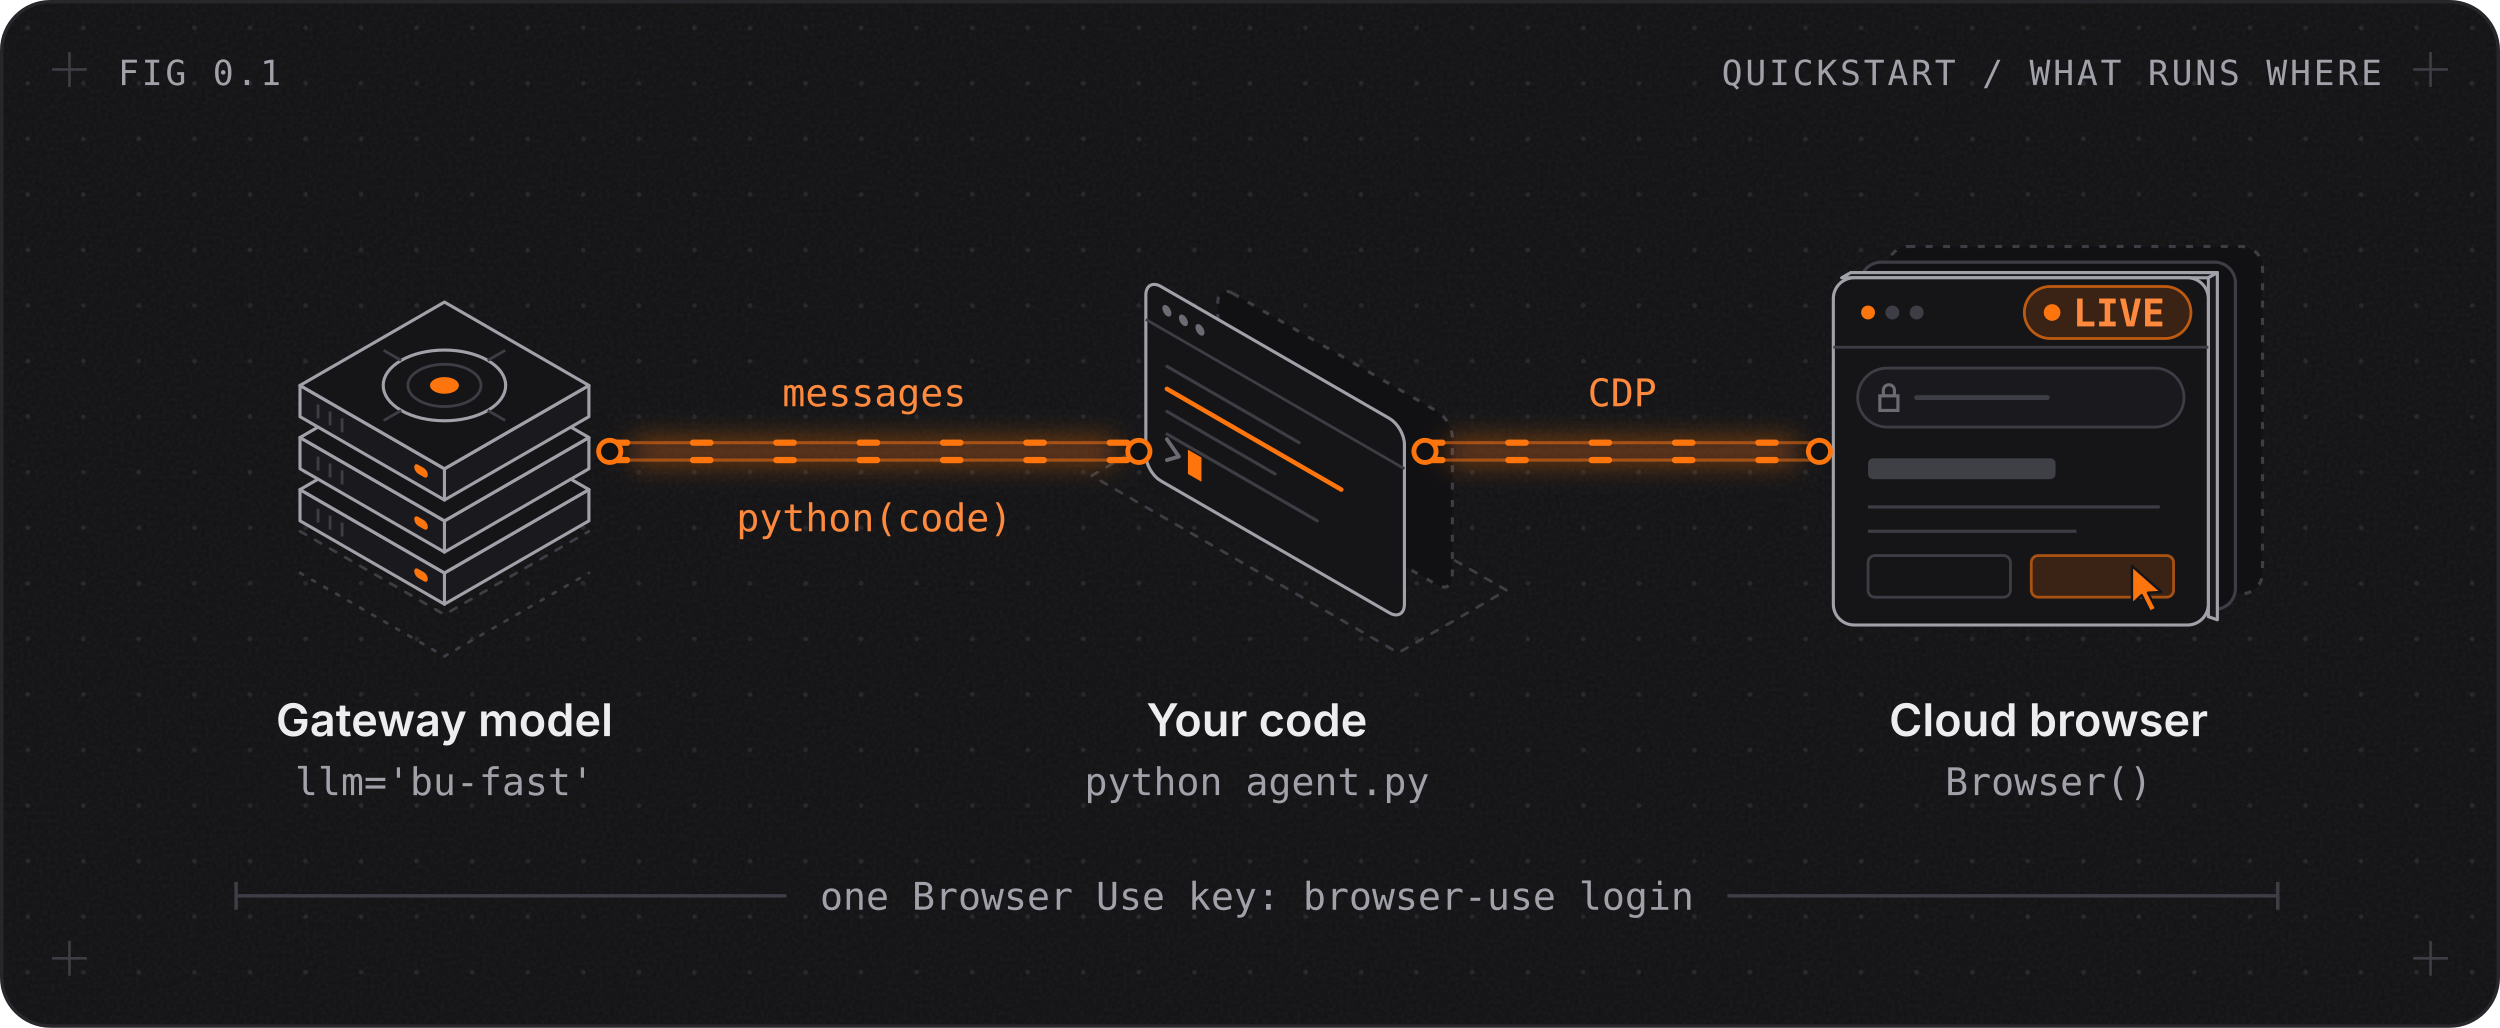
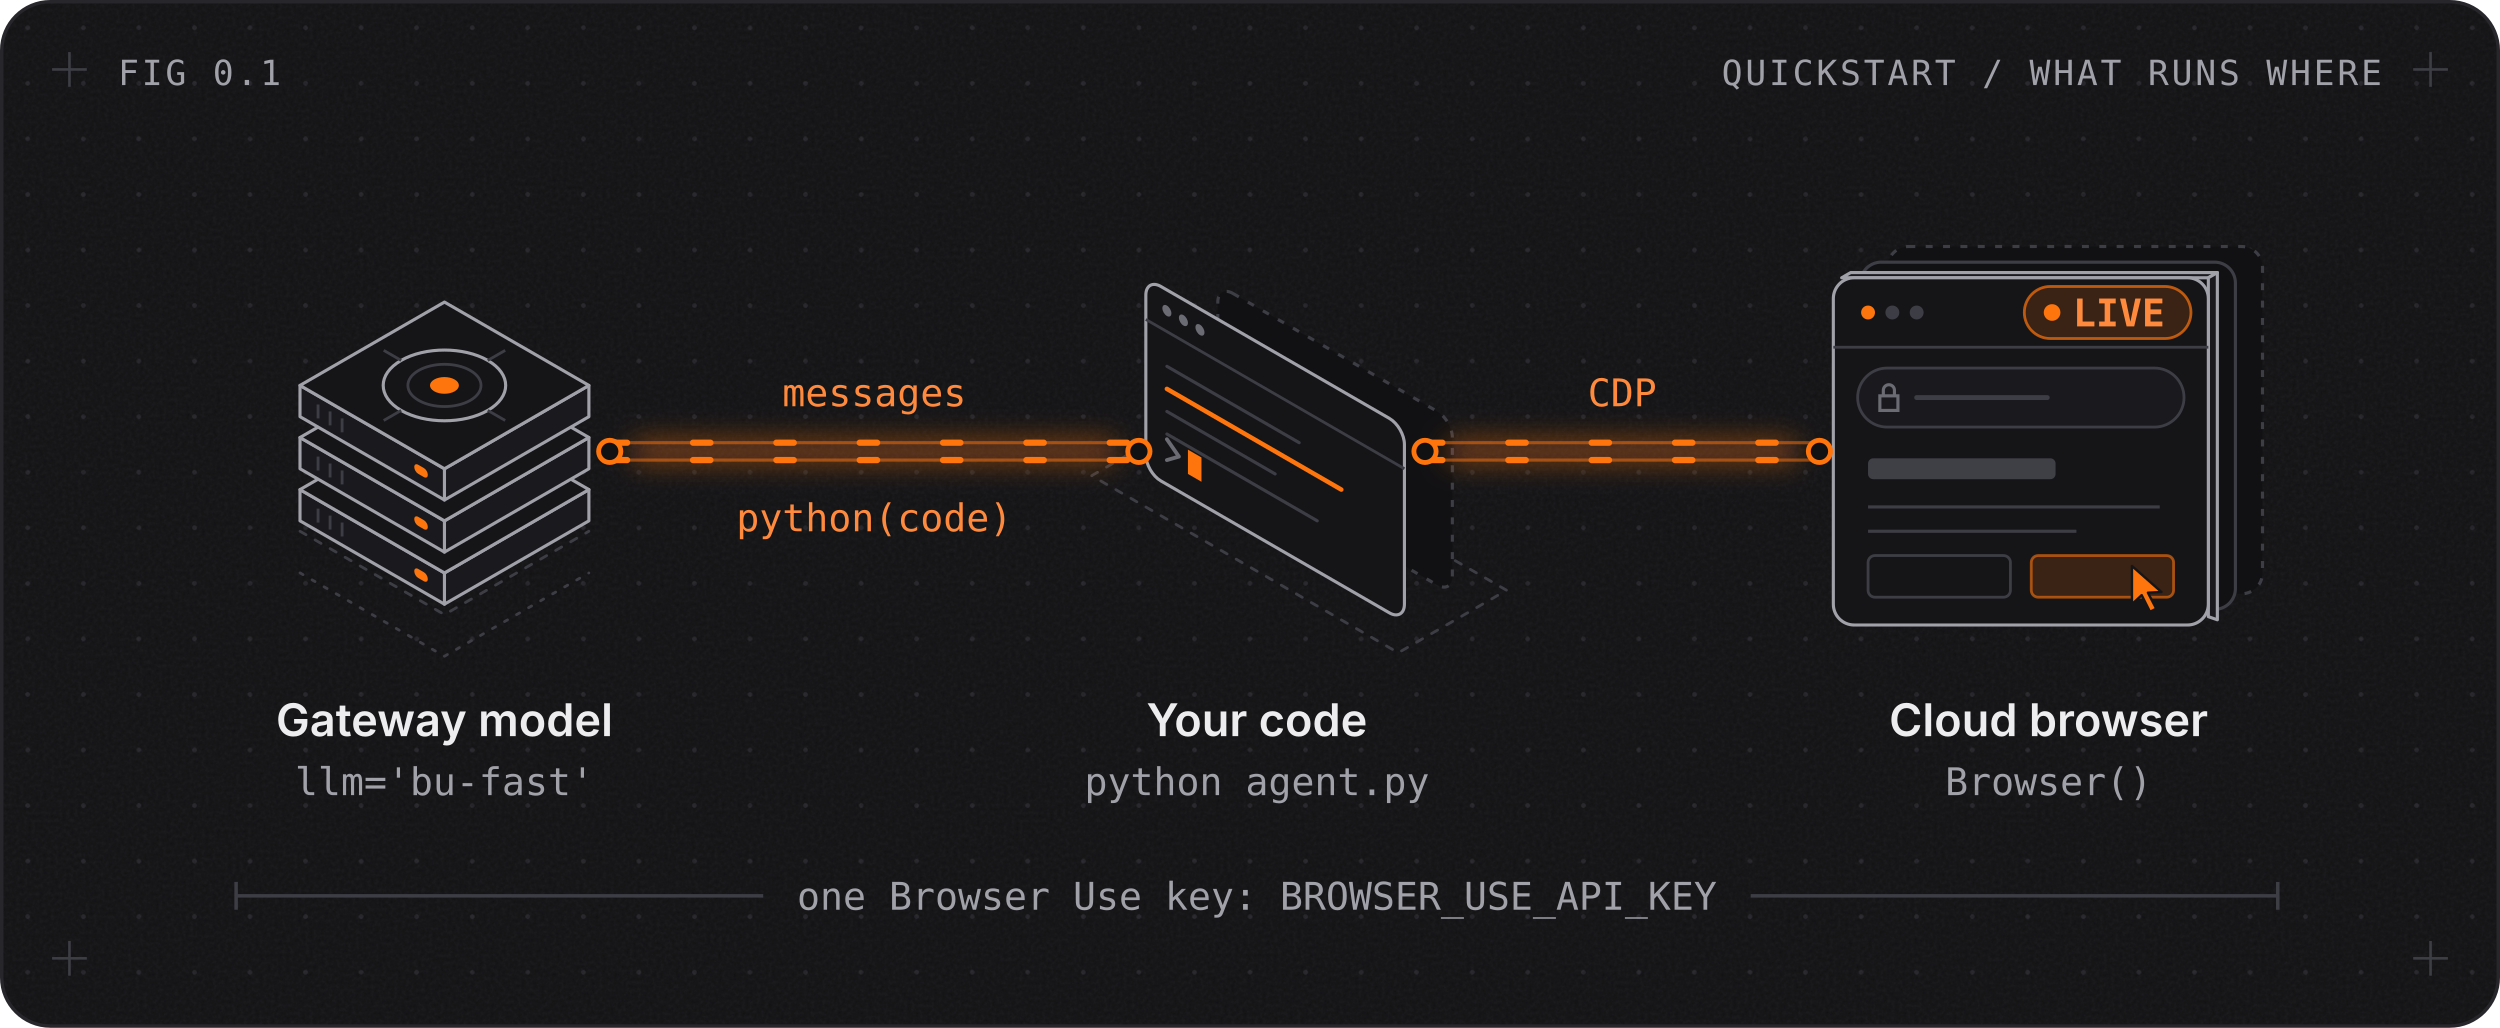
<svg xmlns="http://www.w3.org/2000/svg" viewBox="0 0 720 296" width="720" height="296" role="img" aria-labelledby="t d" fill="none">
  <style>.s{font-family:Geist, Inter, -apple-system, BlinkMacSystemFont, 'Segoe UI', Helvetica, Arial, sans-serif}.m{font-family:'Geist Mono', ui-monospace, SFMono-Regular, Menlo, monospace}text{font-kerning:normal}.m{font-variant-ligatures:none;font-feature-settings:'calt' 0}@keyframes fr{to{stroke-dashoffset:-24}}@keyframes fl{to{stroke-dashoffset:24}}@keyframes led{0%,100%{fill-opacity:1}50%{fill-opacity:.15}}@keyframes blink{0%,49%{fill-opacity:1}50%,100%{fill-opacity:0}}@keyframes live{0%,100%{fill-opacity:1}50%{fill-opacity:.25}}@media (prefers-reduced-motion:no-preference){.pkr{animation:fr 1s linear infinite}.pkl{animation:fl 1.5s linear infinite}.led{animation:led 2.4s ease-in-out infinite}.blink{animation:blink 1.1s steps(1) infinite}.live{animation:live 1.6s ease-in-out infinite}}</style>
  <defs>
    <pattern id="dots" width="16" height="16" patternUnits="userSpaceOnUse">
      <circle cx="8" cy="8" r="0.7" fill="#232328" />
    </pattern>
    <filter id="grain" x="0" y="0" width="100%" height="100%">
      <feTurbulence type="fractalNoise" baseFrequency="0.9" numOctaves="2" seed="7" stitchTiles="stitch" />
      <feColorMatrix values="0 0 0 0 0.5  0 0 0 0 0.5  0 0 0 0 0.5  0 0 0 0.07 0" />
    </filter>
    <clipPath id="card">
      <rect x="0.5" y="0.5" width="719" height="295" rx="14" />
    </clipPath>
    <marker id="ah" viewBox="0 0 10 10" refX="8.5" refY="5" markerWidth="7" markerHeight="7" orient="auto-start-reverse">
      <path d="M1 1.5 L9 5 L1 8.5" stroke="#A1A1AA" stroke-width="1.3" fill="none" stroke-linejoin="round" stroke-linecap="round" />
    </marker>
    <marker id="ah3" viewBox="0 0 10 10" refX="8.5" refY="5" markerWidth="7" markerHeight="7" orient="auto-start-reverse">
      <path d="M1 1.5 L9 5 L1 8.5" stroke="#6B6B74" stroke-width="1.3" fill="none" stroke-linejoin="round" stroke-linecap="round" />
    </marker>
    <marker id="aho" viewBox="0 0 10 10" refX="8.5" refY="5" markerWidth="7" markerHeight="7" orient="auto-start-reverse">
      <path d="M1 1.5 L9 5 L1 8.5" stroke="#FE750E" stroke-width="1.4" fill="none" stroke-linejoin="round" stroke-linecap="round" />
    </marker>
    <filter id="glow" filterUnits="userSpaceOnUse" x="0" y="0" width="720" height="296">
      <feGaussianBlur stdDeviation="4" />
    </filter>
  </defs>
  <rect x="0.5" y="0.5" width="719" height="295" rx="14" fill="#111113" />
  <g clip-path="url(#card)">
    <rect width="720" height="296" fill="url(#dots)" />
    <rect width="720" height="296" filter="url(#grain)" />
  </g>
  <rect x="0.5" y="0.5" width="719" height="295" rx="14" fill="none" stroke="#26262B" />
  <path d="M15 20h10M20 15v10" stroke="#3D3D45" stroke-width="0.75" />
  <path d="M695 20h10M700 15v10" stroke="#3D3D45" stroke-width="0.75" />
  <path d="M15 276h10M20 271v10" stroke="#3D3D45" stroke-width="0.75" />
  <path d="M695 276h10M700 271v10" stroke="#3D3D45" stroke-width="0.75" />
  <text x="34.0" y="24.5" font-size="10" fill="#A1A1AA" letter-spacing="0.08em" class="m">FIG 0.1</text>
  <text x="686.0" y="24.5" font-size="10" fill="#A1A1AA" text-anchor="end" letter-spacing="0.08em" class="m">QUICKSTART / WHAT RUNS WHERE</text>
  <polyline points="86.4,153.0 128.0,177.0 169.6,153.0" stroke="#3D3D45" stroke-width="0.8" stroke-dasharray="2 3" stroke-linejoin="round" stroke-linecap="round" />
  <polyline points="86.4,165.0 128.0,189.0 169.6,165.0" stroke="#3D3D45" stroke-width="0.8" stroke-dasharray="1 3" stroke-linejoin="round" stroke-linecap="round" />
  <polygon points="169.6,141.0 128.0,165.0 128.0,174.0 169.6,150.0" fill="#1A1A1E" stroke="#A1A1AA" stroke-width="0.9" stroke-linejoin="round" stroke-linecap="round" />
  <polygon points="86.4,141.0 128.0,165.0 128.0,174.0 86.4,150.0" fill="#1A1A1E" stroke="#A1A1AA" stroke-width="0.9" stroke-linejoin="round" stroke-linecap="round" />
  <polygon points="128.0,117.0 169.6,141.0 128.0,165.0 86.4,141.0" fill="#151518" stroke="#A1A1AA" stroke-width="0.9" stroke-linejoin="round" stroke-linecap="round" />
  <g transform="matrix(0.866,0.5,0,1,86.4,150.0)">
    <line x1="6" y1="-6.5" x2="6" y2="-2.5" stroke="#3D3D45" stroke-width="0.8" vector-effect="non-scaling-stroke" />
    <line x1="10" y1="-6.5" x2="10" y2="-2.5" stroke="#3D3D45" stroke-width="0.8" vector-effect="non-scaling-stroke" />
    <line x1="14" y1="-6.5" x2="14" y2="-2.5" stroke="#3D3D45" stroke-width="0.8" vector-effect="non-scaling-stroke" />
    <rect class="led" style="animation-delay:0.0s" x="38" y="-5.8" width="4.5" height="2.6" rx="1.3" fill="#FE750E" />
  </g>
  <polygon points="169.6,126.0 128.0,150.0 128.0,159.0 169.6,135.0" fill="#1A1A1E" stroke="#A1A1AA" stroke-width="0.9" stroke-linejoin="round" stroke-linecap="round" />
  <polygon points="86.4,126.0 128.0,150.0 128.0,159.0 86.4,135.0" fill="#1A1A1E" stroke="#A1A1AA" stroke-width="0.9" stroke-linejoin="round" stroke-linecap="round" />
  <polygon points="128.0,102.0 169.6,126.0 128.0,150.0 86.4,126.0" fill="#151518" stroke="#A1A1AA" stroke-width="0.9" stroke-linejoin="round" stroke-linecap="round" />
  <g transform="matrix(0.866,0.5,0,1,86.4,135.0)">
    <line x1="6" y1="-6.5" x2="6" y2="-2.5" stroke="#3D3D45" stroke-width="0.8" vector-effect="non-scaling-stroke" />
    <line x1="10" y1="-6.5" x2="10" y2="-2.5" stroke="#3D3D45" stroke-width="0.8" vector-effect="non-scaling-stroke" />
    <line x1="14" y1="-6.5" x2="14" y2="-2.5" stroke="#3D3D45" stroke-width="0.8" vector-effect="non-scaling-stroke" />
    <rect class="led" style="animation-delay:-0.8s" x="38" y="-5.8" width="4.5" height="2.6" rx="1.3" fill="#FE750E" />
  </g>
  <polygon points="169.6,111.0 128.0,135.0 128.0,144.0 169.6,120.0" fill="#1A1A1E" stroke="#A1A1AA" stroke-width="0.9" stroke-linejoin="round" stroke-linecap="round" />
  <polygon points="86.4,111.0 128.0,135.0 128.0,144.0 86.4,120.0" fill="#1A1A1E" stroke="#A1A1AA" stroke-width="0.9" stroke-linejoin="round" stroke-linecap="round" />
  <polygon points="128.0,87.0 169.6,111.0 128.0,135.0 86.4,111.0" fill="#151518" stroke="#A1A1AA" stroke-width="0.9" stroke-linejoin="round" stroke-linecap="round" />
  <g transform="matrix(0.866,0.5,0,1,86.4,120.0)">
    <line x1="6" y1="-6.5" x2="6" y2="-2.5" stroke="#3D3D45" stroke-width="0.8" vector-effect="non-scaling-stroke" />
    <line x1="10" y1="-6.5" x2="10" y2="-2.5" stroke="#3D3D45" stroke-width="0.8" vector-effect="non-scaling-stroke" />
    <line x1="14" y1="-6.5" x2="14" y2="-2.5" stroke="#3D3D45" stroke-width="0.8" vector-effect="non-scaling-stroke" />
    <rect class="led" style="animation-delay:-1.6s" x="38" y="-5.8" width="4.5" height="2.6" rx="1.3" fill="#FE750E" />
  </g>
  <g transform="matrix(0.866,0.5,-0.866,0.5,128.0,87.0)">
    <circle cx="24.0" cy="24.0" r="14.4" stroke="#A1A1AA" stroke-width="0.9" vector-effect="non-scaling-stroke" />
    <circle cx="24.0" cy="24.0" r="8.6" stroke="#3D3D45" stroke-width="0.8" vector-effect="non-scaling-stroke" />
    <circle cx="24.0" cy="24.0" r="3.4" fill="#FE750E" />
    <line x1="38.4" y1="24.0" x2="44.2" y2="24.0" stroke="#3D3D45" stroke-width="0.8" vector-effect="non-scaling-stroke" />
    <line x1="24.0" y1="38.4" x2="24.0" y2="44.2" stroke="#3D3D45" stroke-width="0.8" vector-effect="non-scaling-stroke" />
    <line x1="9.6" y1="24.0" x2="3.8" y2="24.0" stroke="#3D3D45" stroke-width="0.8" vector-effect="non-scaling-stroke" />
    <line x1="24.0" y1="9.6" x2="24.0" y2="3.8" stroke="#3D3D45" stroke-width="0.8" vector-effect="non-scaling-stroke" />
  </g>
  <polygon points="345.5,119.0 433.9,170.0 402.7,188.0 314.4,137.0" stroke="#3D3D45" stroke-width="0.8" stroke-dasharray="2 3" stroke-linejoin="round" stroke-linecap="round" />
  <g transform="matrix(0.866,0.5,0,1,343.8,128.0)">
    <rect x="8" y="-50" width="78" height="50" rx="5" fill="#111113" stroke="#3D3D45" stroke-width="0.9" stroke-dasharray="2 3" vector-effect="non-scaling-stroke" />
  </g>
  <g transform="matrix(0.866,0.5,0,1,330.0,136.0)">
    <rect x="0" y="-56" width="86" height="56" rx="5" fill="#151518" stroke="#A1A1AA" stroke-width="0.9" vector-effect="non-scaling-stroke" />
    <line x1="0" y1="-44" x2="86" y2="-44" stroke="#3D3D45" stroke-width="0.8" vector-effect="non-scaling-stroke" />
    <circle cx="7.0" cy="-50" r="1.5" fill="#6B6B74" />
    <circle cx="12.5" cy="-50" r="1.5" fill="#6B6B74" />
    <circle cx="18.0" cy="-50" r="1.5" fill="#6B6B74" />
    <line x1="7" y1="-34.0" x2="51" y2="-34.0" stroke="#3D3D45" stroke-width="0.9" stroke-linecap="round" vector-effect="non-scaling-stroke" />
    <line x1="7" y1="-27.5" x2="65" y2="-27.5" stroke="#FE750E" stroke-width="1.3" stroke-linecap="round" vector-effect="non-scaling-stroke" />
    <line x1="7" y1="-21.0" x2="43" y2="-21.0" stroke="#3D3D45" stroke-width="0.9" stroke-linecap="round" vector-effect="non-scaling-stroke" />
    <line x1="7" y1="-14.5" x2="57" y2="-14.5" stroke="#3D3D45" stroke-width="0.9" stroke-linecap="round" vector-effect="non-scaling-stroke" />
    <path d="M7 -13 l4 3 l-4 3" stroke="#6B6B74" stroke-width="1.1" stroke-linejoin="round" stroke-linecap="round" vector-effect="non-scaling-stroke" />
    <rect class="blink" x="14" y="-13.5" width="4.5" height="7" fill="#FE750E" />
  </g>
  <rect x="543.6" y="71.0" width="108" height="100" rx="6" fill="#111113" stroke="#3D3D45" stroke-width="0.9" stroke-dasharray="2 3" />
  <rect x="535.8" y="75.5" width="108" height="100" rx="6" fill="#111113" stroke="#3D3D45" stroke-width="0.9" />
  <polygon points="530.4,80.0 636.0,80.0 638.6,78.5 533.0,78.5" fill="#1A1A1E" stroke="#A1A1AA" stroke-width="0.9" stroke-linejoin="round" stroke-linecap="round" />
  <polygon points="636.0,80.0 638.6,78.5 638.6,178.5 636.0,177.6" fill="#1A1A1E" stroke="#A1A1AA" stroke-width="0.9" stroke-linejoin="round" stroke-linecap="round" />
  <rect x="528" y="80.0" width="108" height="100" rx="6" fill="#151518" stroke="#A1A1AA" stroke-width="0.9" />
  <line x1="528" y1="100.0" x2="636" y2="100.0" stroke="#3D3D45" stroke-width="0.8" />
  <circle cx="538" cy="90.0" r="2" fill="#FE750E" />
  <circle cx="545" cy="90.0" r="2" fill="#3D3D45" />
  <circle cx="552" cy="90.0" r="2" fill="#3D3D45" />
  <rect x="583" y="82.5" width="48" height="15" rx="7.5" fill="#3A2214" stroke="#FE750E" stroke-width="0.8" stroke-opacity=".7" />
  <circle class="live" cx="591" cy="90.0" r="2.4" fill="#FE750E" />
  <text x="597.0" y="94.0" font-size="11" fill="#FF8A3D" font-weight="600" class="m">LIVE</text>
  <rect x="535" y="106.0" width="94" height="17" rx="8.5" fill="#1A1A1E" stroke="#3D3D45" stroke-width="0.8" />
  <path d="M541.4 114.0h5.2v4.2h-5.2zM542.4 114.0v-1.6a1.6 1.6 0 0 1 3.2 0v1.6" stroke="#6B6B74" stroke-width="0.9" />
  <line x1="552" y1="114.5" x2="589.6" y2="114.5" stroke="#3D3D45" stroke-width="1.4" stroke-linecap="round" />
  <rect x="538" y="132.0" width="54" height="6" rx="1.5" fill="#6B6B74" fill-opacity=".5" />
  <line x1="538" y1="146.0" x2="622" y2="146.0" stroke="#3D3D45" stroke-width="0.9" />
  <line x1="538" y1="153.0" x2="598" y2="153.0" stroke="#3D3D45" stroke-width="0.9" />
  <rect x="538" y="160.0" width="41.0" height="12" rx="2" stroke="#3D3D45" stroke-width="0.8" />
  <rect x="585.0" y="160.0" width="41.0" height="12" rx="2" fill="#3A2214" stroke="#FE750E" stroke-width="0.8" stroke-opacity=".6" />
  <path d="M614 163.0 l0 11 l2.8 -2.6 l2.4 4.8 l1.8 -0.9 l-2.4 -4.6 l3.9 -0.2z" fill="#FE750E" stroke="#151518" stroke-width="0.7" stroke-linejoin="round" />
  <rect x="181.6" y="127.0" width="140.4" height="6" rx="3" fill="#FE750E" fill-opacity="0.5" filter="url(#glow)" />
  <line x1="175.6" y1="127.5" x2="328.0" y2="127.5" stroke="#FE750E" stroke-width="0.9" stroke-opacity=".5" />
  <line class="pkr" x1="175.6" y1="127.5" x2="328.0" y2="127.5" stroke="#FE750E" stroke-width="1.8" stroke-linecap="round" stroke-dasharray="5 19" />
  <line x1="175.6" y1="132.5" x2="328.0" y2="132.5" stroke="#FE750E" stroke-width="0.9" stroke-opacity=".5" />
  <line class="pkl" x1="175.6" y1="132.5" x2="328.0" y2="132.5" stroke="#FE750E" stroke-width="1.8" stroke-linecap="round" stroke-dasharray="5 19" />
  <circle cx="175.6" cy="130.0" r="3.2" fill="#111113" stroke="#FE750E" stroke-width="1.4" />
  <circle cx="328.0" cy="130.0" r="3.2" fill="#111113" stroke="#FE750E" stroke-width="1.4" />
  <text x="251.8" y="117.0" font-size="11" fill="#FF8A3D" font-weight="500" text-anchor="middle" class="m">messages</text>
  <text x="251.8" y="153.0" font-size="11" fill="#FF8A3D" text-anchor="middle" class="m">python(code)</text>
  <rect x="416.4" y="127.0" width="101.6" height="6" rx="3" fill="#FE750E" fill-opacity="0.5" filter="url(#glow)" />
  <line x1="410.4" y1="127.5" x2="524.0" y2="127.5" stroke="#FE750E" stroke-width="0.9" stroke-opacity=".5" />
  <line class="pkr" x1="410.4" y1="127.5" x2="524.0" y2="127.5" stroke="#FE750E" stroke-width="1.8" stroke-linecap="round" stroke-dasharray="5 19" />
  <line x1="410.4" y1="132.5" x2="524.0" y2="132.5" stroke="#FE750E" stroke-width="0.9" stroke-opacity=".5" />
  <line class="pkl" x1="410.4" y1="132.5" x2="524.0" y2="132.5" stroke="#FE750E" stroke-width="1.8" stroke-linecap="round" stroke-dasharray="5 19" />
  <circle cx="410.4" cy="130.0" r="3.2" fill="#111113" stroke="#FE750E" stroke-width="1.4" />
  <circle cx="524.0" cy="130.0" r="3.2" fill="#111113" stroke="#FE750E" stroke-width="1.4" />
  <text x="467.2" y="117.0" font-size="11" fill="#FF8A3D" font-weight="500" text-anchor="middle" class="m">CDP</text>
  <text x="128.0" y="212.0" font-size="13" fill="#EDEDEF" font-weight="600" text-anchor="middle" class="s">Gateway model</text>
  <text x="128.0" y="229.0" font-size="11" fill="#A1A1AA" text-anchor="middle" class="m">llm='bu-fast'</text>
  <text x="362.0" y="212.0" font-size="13" fill="#EDEDEF" font-weight="600" text-anchor="middle" class="s">Your code</text>
  <text x="362.0" y="229.0" font-size="11" fill="#A1A1AA" text-anchor="middle" class="m">python agent.py</text>
  <text x="590.0" y="212.0" font-size="13" fill="#EDEDEF" font-weight="600" text-anchor="middle" class="s">Cloud browser</text>
  <text x="590.0" y="229.0" font-size="11" fill="#A1A1AA" text-anchor="middle" class="m">Browser()</text>
  <path d="M68.0 254v8M656.0 254v8" stroke="#3D3D45" stroke-width="1" />
-   <path d="M68.0 258H226.5M497.5 258H656.0" stroke="#3D3D45" stroke-width="1" />
-   <text x="362.0" y="262.0" font-size="11" fill="#A1A1AA" text-anchor="middle" class="m">one Browser Use key: browser-use login</text>
+   <path d="M68.0 258H219.8M504.2 258H656.0" stroke="#3D3D45" stroke-width="1" />
+   <text x="362.0" y="262.0" font-size="11" fill="#A1A1AA" text-anchor="middle" class="m">one Browser Use key: BROWSER_USE_API_KEY</text>
</svg>
